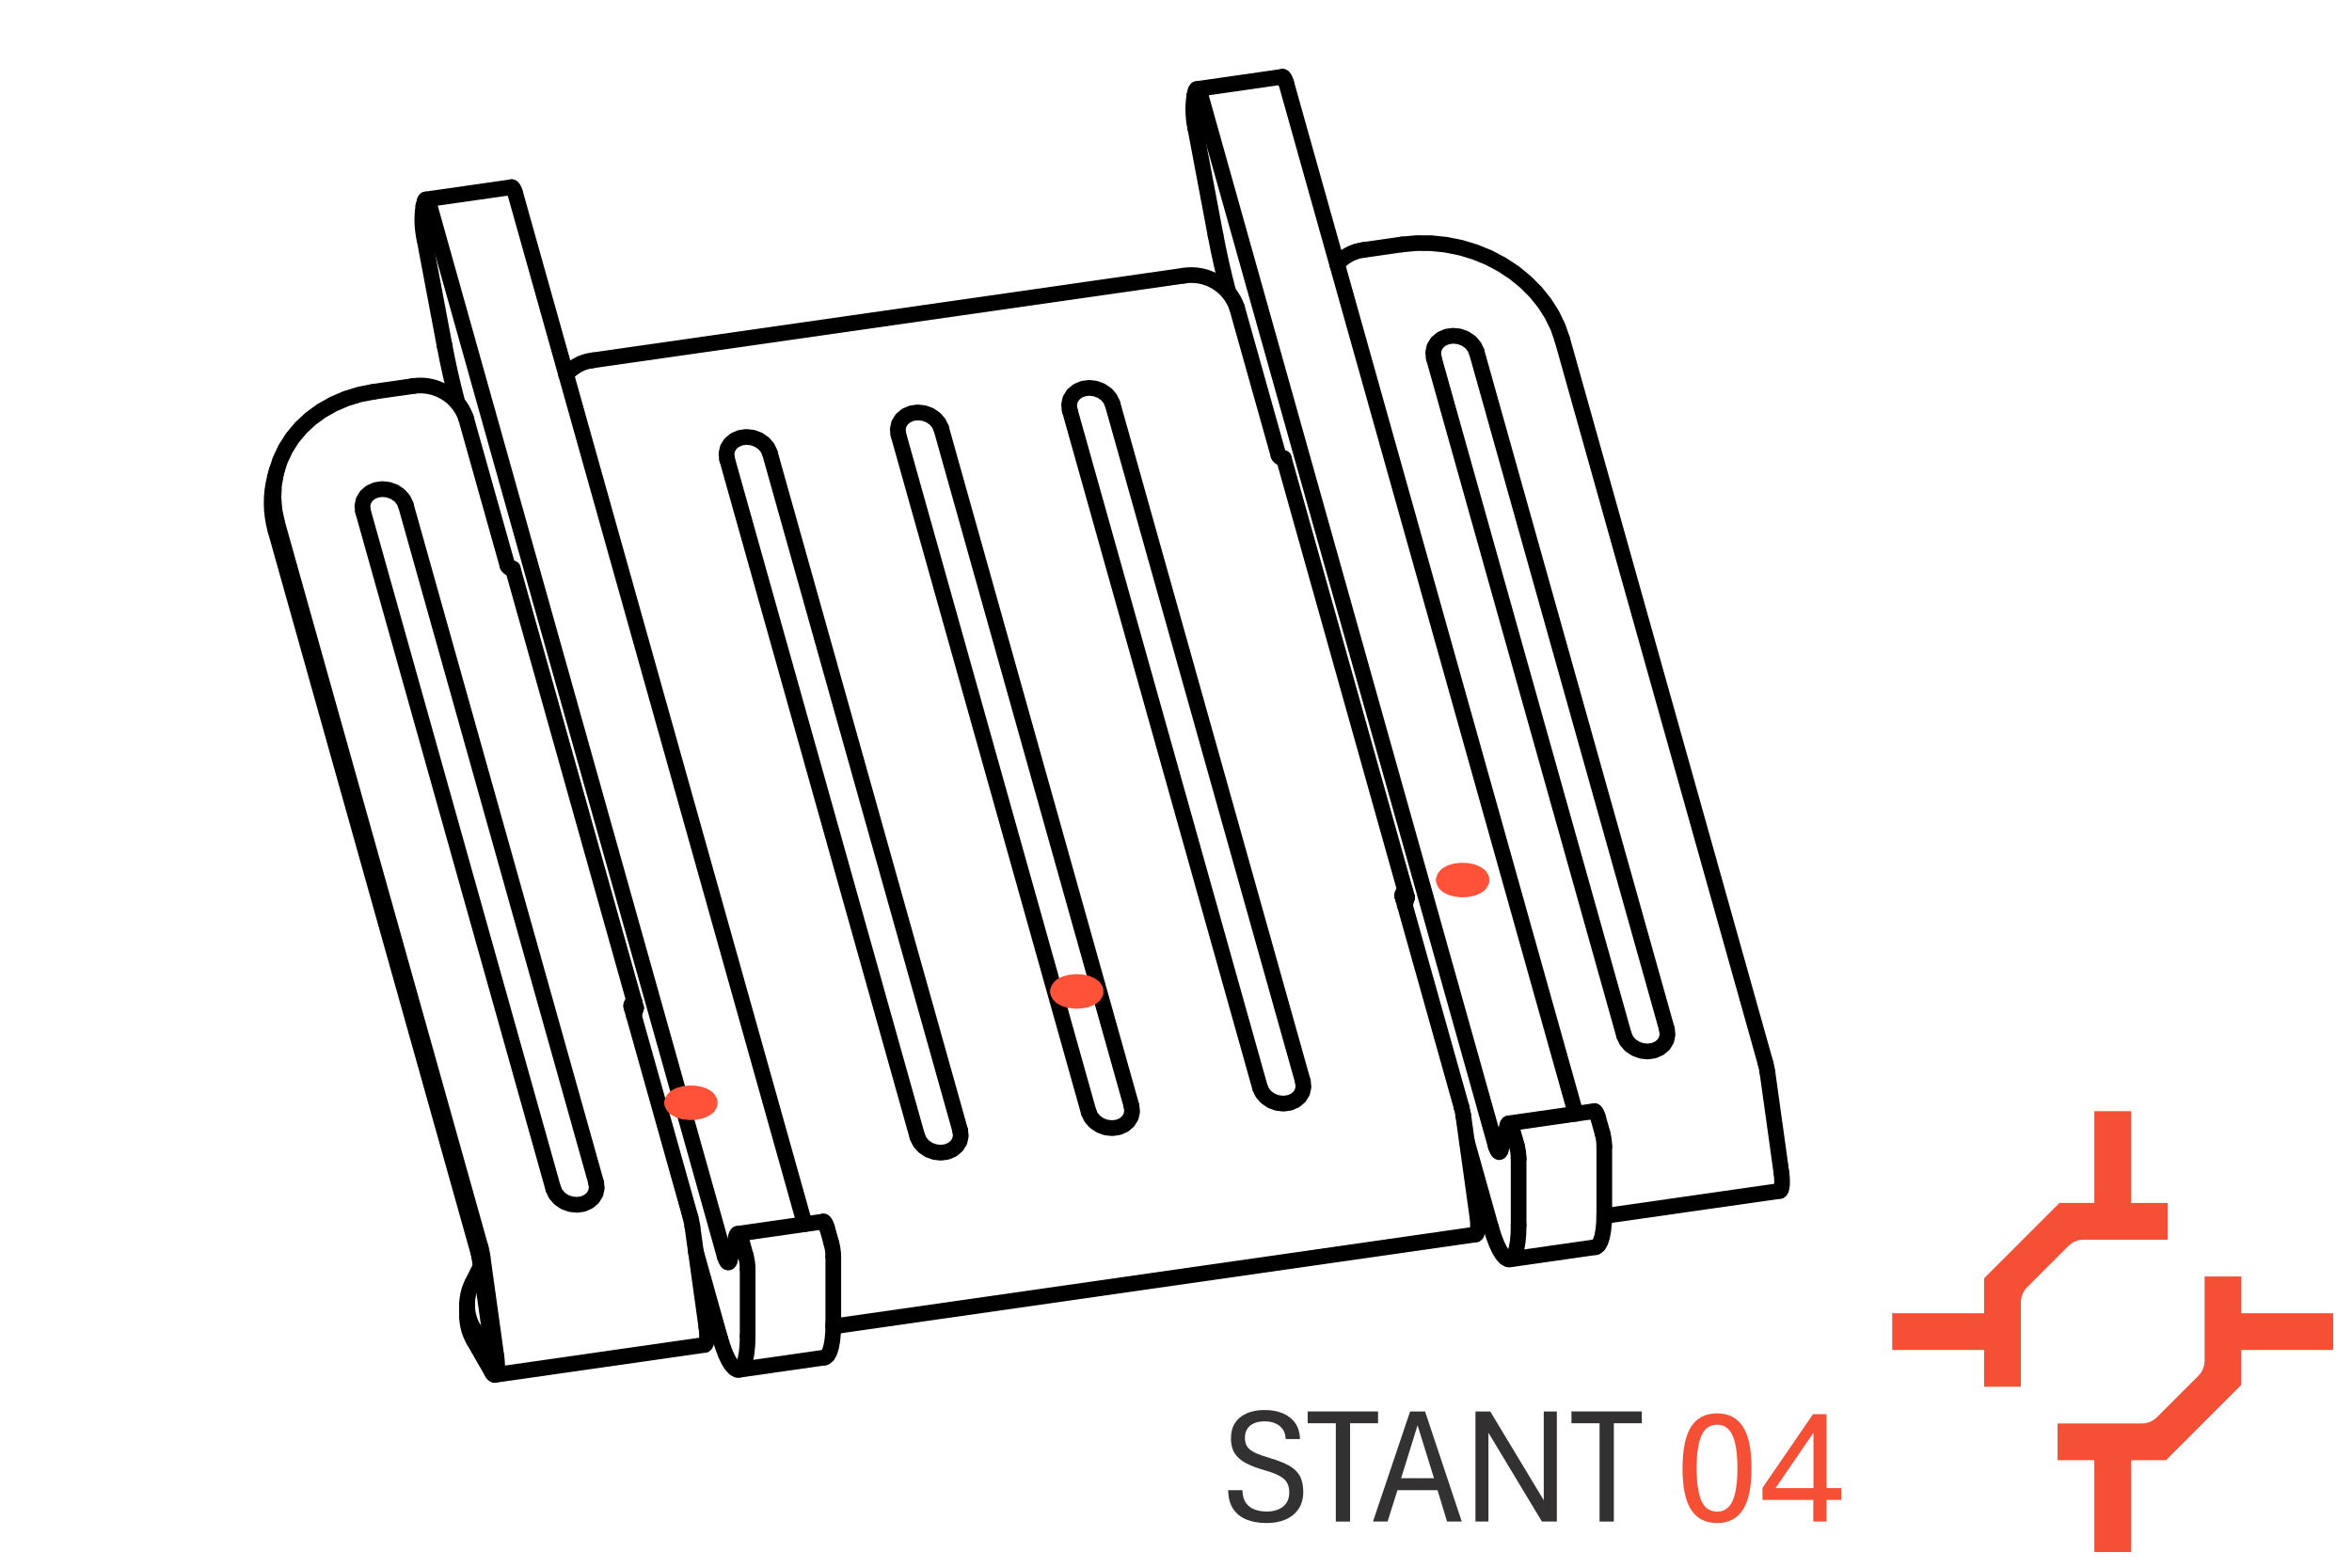
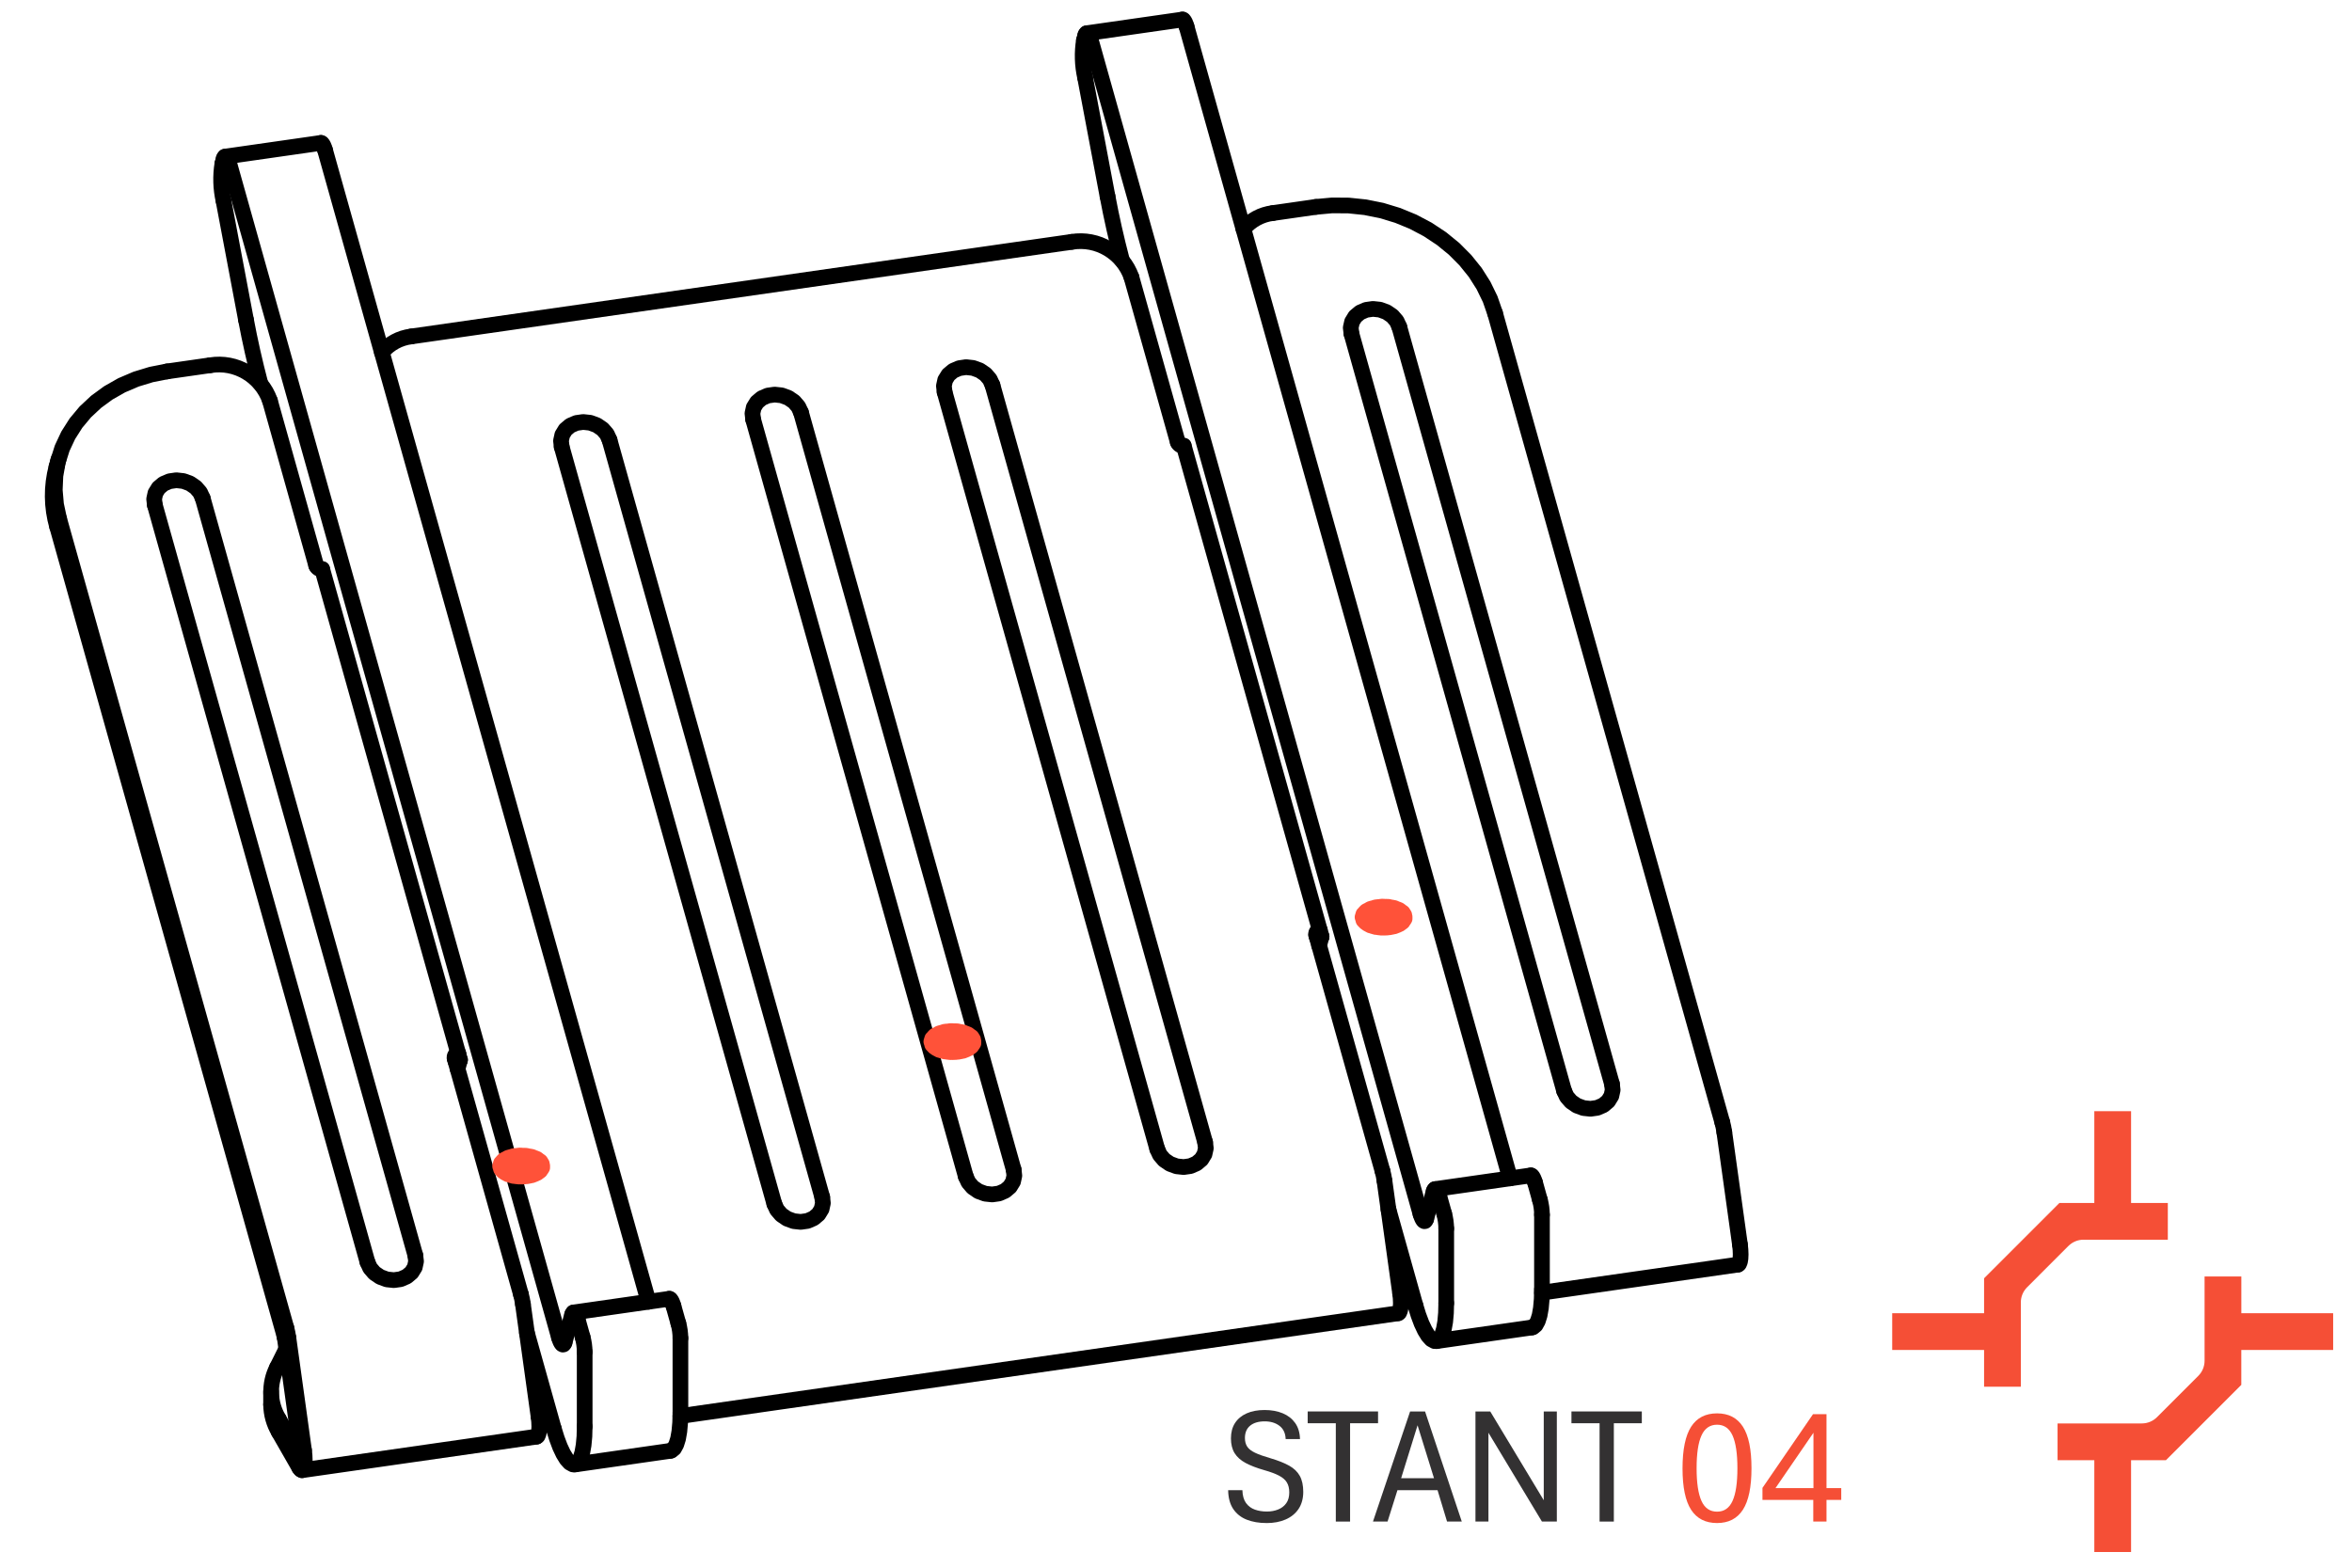
<svg xmlns="http://www.w3.org/2000/svg" id="katman_1" width="750" height="500" version="1.1" viewBox="0 0 750 500">
  <defs>
    <style>
      .st0 {
        fill: #f54f36;
      }

      .st1 {
        stroke: #000;
      }

      .st1, .st2 {
        fill: none;
        stroke-linecap: round;
        stroke-linejoin: round;
        stroke-width: 5px;
      }

      .st3 {
        fill: #333132;
      }

      .st4 {
        fill: #ff5239;
        fill-rule: evenodd;
      }

      .st2 {
        stroke: #ff5239;
        stroke-dasharray: 1.21 .61;
      }
    </style>
  </defs>
  <g>
    <g id="LINE">
-       <line class="st1" x1="508.4" y1="354.38" x2="481.08" y2="358.3" />
+       <line class="st1" x1="488.15" y1="374.88" x2="457.63" y2="379.25" />
    </g>
    <g id="LINE1" data-name="LINE">
-       <line class="st1" x1="481.41" y1="401.69" x2="508.72" y2="397.78" />
+       <line class="st1" x1="457.99" y1="427.75" x2="488.52" y2="423.38" />
    </g>
    <g id="LINE2" data-name="LINE">
-       <line class="st1" x1="408.98" y1="24.48" x2="381.66" y2="28.4" />
+       <line class="st1" x1="377.05" y1="6.23" x2="346.53" y2="10.6" />
    </g>
    <g id="LINE3" data-name="LINE">
-       <line class="st1" x1="262.55" y1="389.6" x2="235.23" y2="393.51" />
+       <line class="st1" x1="213.42" y1="414.23" x2="182.9" y2="418.6" />
    </g>
    <g id="LINE4" data-name="LINE">
-       <line class="st1" x1="235.56" y1="436.9" x2="262.87" y2="432.99" />
+       <line class="st1" x1="183.26" y1="467.1" x2="213.78" y2="462.73" />
    </g>
    <g id="LINE5" data-name="LINE">
-       <line class="st1" x1="163.13" y1="59.7" x2="135.81" y2="63.61" />
+       <line class="st1" x1="102.32" y1="45.58" x2="71.79" y2="49.95" />
    </g>
    <g id="LINE6" data-name="LINE">
-       <line class="st1" x1="157.77" y1="438.52" x2="224.69" y2="428.94" />
+       <line class="st1" x1="96.33" y1="468.91" x2="171.12" y2="458.2" />
    </g>
    <g id="LINE7" data-name="LINE">
-       <line class="st1" x1="265.71" y1="423.06" x2="470.54" y2="393.72" />
+       <line class="st1" x1="216.96" y1="451.63" x2="445.85" y2="418.85" />
    </g>
    <g id="LINE8" data-name="LINE">
-       <line class="st1" x1="148.92" y1="416.1" x2="148.92" y2="419.79" />
+       <line class="st1" x1="86.44" y1="443.85" x2="86.44" y2="447.97" />
    </g>
    <g id="LINE9" data-name="LINE">
-       <line class="st1" x1="511.56" y1="387.85" x2="567.52" y2="379.84" />
+       <line class="st1" x1="491.69" y1="412.28" x2="554.22" y2="403.33" />
    </g>
    <g id="LINE10" data-name="LINE">
-       <line class="st1" x1="88.26" y1="150" x2="87.68" y2="152.17" />
+       <line class="st1" x1="18.66" y1="146.49" x2="18" y2="148.92" />
    </g>
    <g id="LINE11" data-name="LINE">
-       <line class="st1" x1="484.25" y1="369.53" x2="484.25" y2="390.84" />
+       <line class="st1" x1="461.17" y1="391.81" x2="461.17" y2="415.62" />
    </g>
    <g id="LWPOLYLINE">
-       <polyline class="st1" points="484.25 390.84 484.18 393.67 483.95 396.16 483.58 398.24 483.08 399.87 482.45 401 481.72 401.6 480.9 401.66 480.02 401.17 479.09 400.15 478.15 398.62 477.21 396.63 476.3 394.22 475.45 391.46" />
+       <polyline class="st1" points="461.17 415.62 461.09 418.78 460.84 421.56 460.42 423.89 459.86 425.71 459.16 426.98 458.34 427.65 457.43 427.71 456.44 427.17 455.4 426.03 454.35 424.32 453.3 422.09 452.29 419.4 451.34 416.31" />
    </g>
    <g id="LINE12" data-name="LINE">
-       <line class="st1" x1="475.45" y1="391.46" x2="467.77" y2="364.09" />
+       <line class="st1" x1="451.34" y1="416.31" x2="442.75" y2="385.73" />
    </g>
    <g id="LINE13" data-name="LINE">
-       <line class="st1" x1="447.98" y1="288.76" x2="448.68" y2="286.18" />
+       <line class="st1" x1="420.64" y1="301.55" x2="421.42" y2="298.67" />
    </g>
    <g id="LINE14" data-name="LINE">
-       <line class="st1" x1="448.68" y1="286.18" x2="409.35" y2="146.12" />
+       <line class="st1" x1="421.42" y1="298.67" x2="377.47" y2="142.16" />
    </g>
    <g id="ARC">
-       <path class="st1" d="M387.6,74.97c1.14,6.09,2.51,12.14,4.09,18.14" />
+       <path class="st1" d="M353.17,62.64c1.28,6.81,2.8,13.57,4.57,20.27" />
    </g>
    <g id="LINE15" data-name="LINE">
-       <line class="st1" x1="387.6" y1="74.97" x2="381.19" y2="40.99" />
+       <line class="st1" x1="353.17" y1="62.64" x2="346" y2="24.67" />
    </g>
    <g id="ARC1" data-name="ARC">
-       <path class="st1" d="M380.87,30.41c-.57,3.51-.46,7.11.32,10.58" />
+       <path class="st1" d="M345.64,12.85c-.64,3.93-.52,7.94.36,11.82" />
    </g>
    <g id="LINE16" data-name="LINE">
-       <line class="st1" x1="381.25" y1="29" x2="380.87" y2="30.41" />
+       <line class="st1" x1="346.07" y1="11.27" x2="345.64" y2="12.85" />
    </g>
    <g id="LWPOLYLINE1" data-name="LWPOLYLINE">
-       <polyline class="st1" points="381.25 29 381.38 28.64 381.55 28.44 381.75 28.4 381.96 28.52 382.19 28.8 382.42 29.22 382.64 29.78 382.85 30.44" />
+       <polyline class="st1" points="346.07 11.27 346.22 10.87 346.4 10.65 346.62 10.6 346.86 10.74 347.12 11.05 347.37 11.52 347.62 12.14 347.86 12.89" />
    </g>
    <g id="LINE17" data-name="LINE">
-       <line class="st1" x1="382.85" y1="30.44" x2="476.92" y2="365.41" />
+       <line class="st1" x1="347.86" y1="12.89" x2="452.97" y2="387.21" />
    </g>
    <g id="LWPOLYLINE2" data-name="LWPOLYLINE">
-       <polyline class="st1" points="476.92 365.41 477.12 366.08 477.35 366.63 477.58 367.06 477.81 367.34 478.02 367.46 478.22 367.42 478.38 367.21 478.52 366.86" />
+       <polyline class="st1" points="452.97 387.21 453.21 387.95 453.46 388.57 453.71 389.05 453.97 389.36 454.21 389.49 454.43 389.45 454.61 389.22 454.76 388.83" />
    </g>
    <g id="LINE18" data-name="LINE">
-       <line class="st1" x1="478.52" y1="366.86" x2="480.67" y2="358.89" />
+       <line class="st1" x1="454.76" y1="388.83" x2="457.17" y2="379.92" />
    </g>
    <g id="LWPOLYLINE3" data-name="LWPOLYLINE">
-       <polyline class="st1" points="480.67 358.89 480.8 358.54 480.97 358.34 481.17 358.3 481.38 358.42 481.61 358.7 481.84 359.12 482.06 359.68 482.27 360.34" />
+       <polyline class="st1" points="457.17 379.92 457.32 379.53 457.51 379.3 457.72 379.26 457.96 379.39 458.22 379.7 458.47 380.18 458.73 380.8 458.96 381.54" />
    </g>
    <g id="LINE19" data-name="LINE">
-       <line class="st1" x1="482.27" y1="360.34" x2="483.67" y2="365.31" />
+       <line class="st1" x1="458.96" y1="381.54" x2="460.52" y2="387.09" />
    </g>
    <g id="ARC2" data-name="ARC">
-       <path class="st1" d="M484.25,369.53c-.01-1.43-.21-2.85-.59-4.22" />
+       <path class="st1" d="M461.17,391.81c-.01-1.59-.23-3.18-.66-4.72" />
    </g>
    <g id="LINE20" data-name="LINE">
-       <line class="st1" x1="511.57" y1="386.93" x2="511.57" y2="365.61" />
+       <line class="st1" x1="491.7" y1="411.25" x2="491.7" y2="387.43" />
    </g>
    <g id="ARC3" data-name="ARC">
-       <path class="st1" d="M511.57,365.61c-.01-1.43-.21-2.85-.59-4.22" />
+       <path class="st1" d="M491.7,387.43c-.01-1.59-.23-3.18-.66-4.72" />
    </g>
    <g id="LINE21" data-name="LINE">
-       <line class="st1" x1="510.98" y1="361.39" x2="509.59" y2="356.43" />
+       <line class="st1" x1="491.04" y1="382.72" x2="489.49" y2="377.17" />
    </g>
    <g id="LWPOLYLINE4" data-name="LWPOLYLINE">
-       <polyline class="st1" points="509.59 356.43 509.38 355.77 509.16 355.21 508.93 354.78 508.7 354.51 508.48 354.39 508.4 354.38" />
+       <polyline class="st1" points="489.49 377.17 489.25 376.43 489 375.81 488.74 375.33 488.49 375.02 488.25 374.89 488.15 374.88" />
    </g>
    <g id="LWPOLYLINE5" data-name="LWPOLYLINE">
-       <polyline class="st1" points="508.72 397.78 509.04 397.69 509.77 397.09 510.39 395.96 510.9 394.33 511.27 392.24 511.5 389.75 511.57 386.93" />
+       <polyline class="st1" points="488.52 423.38 488.87 423.28 489.68 422.61 490.38 421.34 490.95 419.52 491.36 417.19 491.61 414.41 491.7 411.25" />
    </g>
    <g id="LINE22" data-name="LINE">
-       <line class="st1" x1="502.47" y1="355.23" x2="410.17" y2="26.53" />
+       <line class="st1" x1="481.53" y1="375.83" x2="378.38" y2="8.51" />
    </g>
    <g id="LWPOLYLINE6" data-name="LWPOLYLINE">
-       <polyline class="st1" points="410.17 26.53 409.96 25.87 409.73 25.31 409.5 24.89 409.28 24.61 409.06 24.49 408.98 24.48" />
+       <polyline class="st1" points="378.38 8.51 378.15 7.77 377.9 7.15 377.64 6.68 377.39 6.36 377.15 6.23 377.05 6.23" />
    </g>
    <g id="LINE23" data-name="LINE">
-       <line class="st1" x1="238.41" y1="404.74" x2="238.41" y2="426.05" />
+       <line class="st1" x1="186.44" y1="431.16" x2="186.44" y2="454.97" />
    </g>
    <g id="LWPOLYLINE7" data-name="LWPOLYLINE">
-       <polyline class="st1" points="238.41 426.05 238.33 428.88 238.1 431.37 237.73 433.45 237.23 435.08 236.6 436.21 235.87 436.82 235.05 436.87 234.17 436.38 233.24 435.36 232.3 433.84 231.36 431.84 230.46 429.43 229.6 426.67" />
+       <polyline class="st1" points="186.44 454.97 186.36 458.13 186.1 460.91 185.69 463.24 185.13 465.06 184.43 466.33 183.61 467 182.69 467.06 181.71 466.52 180.67 465.38 179.62 463.67 178.57 461.44 177.56 458.75 176.6 455.66" />
    </g>
    <g id="LINE24" data-name="LINE">
-       <line class="st1" x1="229.6" y1="426.67" x2="221.92" y2="399.3" />
+       <line class="st1" x1="176.6" y1="455.66" x2="168.02" y2="425.08" />
    </g>
    <g id="LINE25" data-name="LINE">
-       <line class="st1" x1="202.14" y1="323.97" x2="202.83" y2="321.39" />
+       <line class="st1" x1="145.91" y1="340.9" x2="146.69" y2="338.02" />
    </g>
    <g id="LINE26" data-name="LINE">
-       <line class="st1" x1="202.83" y1="321.39" x2="163.5" y2="181.34" />
+       <line class="st1" x1="146.69" y1="338.02" x2="102.74" y2="181.51" />
    </g>
    <g id="ARC4" data-name="ARC">
-       <path class="st1" d="M141.75,110.18c1.14,6.09,2.51,12.14,4.09,18.14" />
+       <path class="st1" d="M78.44,101.99c1.28,6.81,2.8,13.57,4.57,20.27" />
    </g>
    <g id="LINE27" data-name="LINE">
-       <line class="st1" x1="141.75" y1="110.18" x2="135.34" y2="76.21" />
+       <line class="st1" x1="78.44" y1="101.99" x2="71.27" y2="64.02" />
    </g>
    <g id="ARC5" data-name="ARC">
-       <path class="st1" d="M135.02,65.63c-.57,3.51-.46,7.11.32,10.58" />
+       <path class="st1" d="M70.91,52.2c-.64,3.93-.52,7.94.36,11.82" />
    </g>
    <g id="LINE28" data-name="LINE">
-       <line class="st1" x1="135.4" y1="64.21" x2="135.02" y2="65.63" />
+       <line class="st1" x1="71.33" y1="50.62" x2="70.91" y2="52.2" />
    </g>
    <g id="LWPOLYLINE8" data-name="LWPOLYLINE">
-       <polyline class="st1" points="135.4 64.21 135.53 63.85 135.7 63.65 135.9 63.61 136.11 63.73 136.34 64.01 136.57 64.44 136.79 64.99 137 65.66" />
+       <polyline class="st1" points="71.33 50.62 71.48 50.22 71.67 50 71.89 49.95 72.13 50.09 72.38 50.4 72.64 50.87 72.89 51.49 73.13 52.24" />
    </g>
    <g id="LINE29" data-name="LINE">
-       <line class="st1" x1="137" y1="65.66" x2="231.07" y2="400.63" />
+       <line class="st1" x1="73.13" y1="52.24" x2="178.24" y2="426.56" />
    </g>
    <g id="LWPOLYLINE9" data-name="LWPOLYLINE">
-       <polyline class="st1" points="231.07 400.63 231.28 401.29 231.5 401.84 231.73 402.27 231.96 402.55 232.17 402.67 232.37 402.63 232.54 402.43 232.67 402.07" />
+       <polyline class="st1" points="178.24 426.56 178.47 427.3 178.72 427.92 178.98 428.4 179.23 428.71 179.48 428.84 179.69 428.8 179.88 428.57 180.03 428.18" />
    </g>
    <g id="LINE30" data-name="LINE">
-       <line class="st1" x1="232.67" y1="402.07" x2="234.82" y2="394.11" />
+       <line class="st1" x1="180.03" y1="428.18" x2="182.44" y2="419.27" />
    </g>
    <g id="LWPOLYLINE10" data-name="LWPOLYLINE">
-       <polyline class="st1" points="234.82 394.11 234.96 393.75 235.12 393.55 235.32 393.51 235.53 393.63 235.76 393.91 235.99 394.33 236.22 394.89 236.43 395.55" />
+       <polyline class="st1" points="182.44 419.27 182.59 418.88 182.77 418.65 182.99 418.61 183.23 418.74 183.49 419.05 183.74 419.53 183.99 420.15 184.23 420.89" />
    </g>
    <g id="LINE31" data-name="LINE">
-       <line class="st1" x1="236.43" y1="395.55" x2="237.82" y2="400.52" />
+       <line class="st1" x1="184.23" y1="420.89" x2="185.78" y2="426.44" />
    </g>
    <g id="ARC6" data-name="ARC">
-       <path class="st1" d="M238.41,404.74c-.01-1.43-.21-2.85-.59-4.22" />
+       <path class="st1" d="M186.44,431.16c-.01-1.59-.23-3.18-.66-4.72" />
    </g>
    <g id="LINE32" data-name="LINE">
-       <line class="st1" x1="265.72" y1="422.14" x2="265.72" y2="400.83" />
+       <line class="st1" x1="216.97" y1="450.6" x2="216.97" y2="426.78" />
    </g>
    <g id="ARC7" data-name="ARC">
-       <path class="st1" d="M265.72,400.83c-.01-1.43-.21-2.85-.59-4.22" />
+       <path class="st1" d="M216.97,426.78c-.01-1.59-.23-3.18-.66-4.72" />
    </g>
    <g id="LINE33" data-name="LINE">
-       <line class="st1" x1="265.14" y1="396.61" x2="263.74" y2="391.64" />
+       <line class="st1" x1="216.31" y1="422.07" x2="214.75" y2="416.52" />
    </g>
    <g id="LWPOLYLINE11" data-name="LWPOLYLINE">
-       <polyline class="st1" points="263.74 391.64 263.53 390.98 263.31 390.42 263.08 390 262.85 389.72 262.64 389.6 262.55 389.6" />
+       <polyline class="st1" points="214.75 416.52 214.52 415.78 214.27 415.16 214.01 414.68 213.76 414.37 213.52 414.24 213.42 414.23" />
    </g>
    <g id="LWPOLYLINE12" data-name="LWPOLYLINE">
-       <polyline class="st1" points="262.87 432.99 263.19 432.9 263.92 432.3 264.55 431.17 265.05 429.54 265.42 427.46 265.65 424.97 265.72 422.14" />
+       <polyline class="st1" points="213.78 462.73 214.13 462.63 214.95 461.96 215.65 460.69 216.22 458.87 216.63 456.54 216.88 453.76 216.97 450.6" />
    </g>
    <g id="LINE34" data-name="LINE">
-       <line class="st1" x1="256.62" y1="390.44" x2="164.32" y2="61.74" />
+       <line class="st1" x1="206.8" y1="415.18" x2="103.65" y2="47.86" />
    </g>
    <g id="LWPOLYLINE13" data-name="LWPOLYLINE">
-       <polyline class="st1" points="164.32 61.74 164.11 61.08 163.89 60.52 163.66 60.1 163.43 59.82 163.21 59.7 163.13 59.7" />
+       <polyline class="st1" points="103.65 47.86 103.42 47.12 103.17 46.5 102.91 46.02 102.66 45.71 102.41 45.58 102.32 45.58" />
    </g>
    <g id="LINE35" data-name="LINE">
-       <line class="st1" x1="176.43" y1="379.15" x2="115.75" y2="163.07" />
+       <line class="st1" x1="117.18" y1="402.55" x2="49.38" y2="161.1" />
    </g>
    <g id="LWPOLYLINE14" data-name="LWPOLYLINE">
-       <polyline class="st1" points="190.09 377.19 190.29 378.93 189.92 380.61 189.01 382.09 187.63 383.25 185.91 384 183.96 384.28 181.96 384.06 180.06 383.37 178.43 382.25 177.18 380.81 176.43 379.15" />
+       <polyline class="st1" points="132.44 400.37 132.67 402.31 132.26 404.19 131.24 405.84 129.7 407.14 127.77 407.98 125.6 408.29 123.36 408.05 121.25 407.27 119.42 406.03 118.02 404.41 117.18 402.55" />
    </g>
    <g id="LINE36" data-name="LINE">
-       <line class="st1" x1="129.41" y1="161.12" x2="190.09" y2="377.19" />
+       <line class="st1" x1="64.64" y1="158.91" x2="132.44" y2="400.37" />
    </g>
    <g id="LWPOLYLINE15" data-name="LWPOLYLINE">
-       <polyline class="st1" points="115.75 163.07 115.55 161.33 115.92 159.66 116.83 158.17 118.2 157.01 119.93 156.26 121.88 155.98 123.88 156.2 125.77 156.89 127.41 158.01 128.66 159.46 129.41 161.12" />
+       <polyline class="st1" points="49.38 161.1 49.15 159.15 49.56 157.28 50.58 155.62 52.12 154.32 54.05 153.49 56.22 153.17 58.46 153.42 60.58 154.19 62.4 155.44 63.8 157.06 64.64 158.91" />
    </g>
    <g id="LINE37" data-name="LINE">
-       <line class="st1" x1="292.52" y1="362.52" x2="231.85" y2="146.44" />
+       <line class="st1" x1="246.92" y1="383.97" x2="179.11" y2="142.51" />
    </g>
    <g id="LWPOLYLINE16" data-name="LWPOLYLINE">
-       <polyline class="st1" points="306.18 360.56 306.38 362.3 306.01 363.98 305.1 365.46 303.73 366.62 302 367.37 300.06 367.65 298.06 367.43 296.16 366.74 294.52 365.62 293.28 364.18 292.52 362.52" />
+       <polyline class="st1" points="262.18 381.79 262.4 383.73 261.99 385.61 260.98 387.26 259.44 388.56 257.51 389.4 255.33 389.71 253.1 389.47 250.98 388.69 249.15 387.44 247.76 385.83 246.92 383.97" />
    </g>
    <g id="LINE38" data-name="LINE">
-       <line class="st1" x1="245.5" y1="144.49" x2="306.18" y2="360.56" />
+       <line class="st1" x1="194.37" y1="140.33" x2="262.18" y2="381.79" />
    </g>
    <g id="LWPOLYLINE17" data-name="LWPOLYLINE">
-       <polyline class="st1" points="231.85 146.44 231.65 144.7 232.01 143.03 232.92 141.55 234.3 140.38 236.03 139.63 237.97 139.35 239.97 139.57 241.87 140.27 243.5 141.38 244.75 142.83 245.5 144.49" />
+       <polyline class="st1" points="179.11 142.51 178.89 140.57 179.3 138.7 180.31 137.04 181.85 135.74 183.78 134.9 185.95 134.59 188.19 134.83 190.31 135.61 192.14 136.86 193.53 138.47 194.37 140.33" />
    </g>
    <g id="LINE39" data-name="LINE">
-       <line class="st1" x1="347.16" y1="354.69" x2="286.48" y2="138.62" />
+       <line class="st1" x1="307.97" y1="375.23" x2="240.16" y2="133.77" />
    </g>
    <g id="LWPOLYLINE18" data-name="LWPOLYLINE">
-       <polyline class="st1" points="360.81 352.74 361.01 354.48 360.65 356.15 359.74 357.63 358.36 358.8 356.63 359.55 354.69 359.82 352.69 359.61 350.79 358.91 349.16 357.8 347.91 356.35 347.16 354.69" />
+       <polyline class="st1" points="323.23 373.04 323.45 374.99 323.04 376.86 322.03 378.51 320.49 379.81 318.56 380.65 316.39 380.96 314.15 380.72 312.03 379.95 310.2 378.7 308.81 377.08 307.97 375.23" />
    </g>
    <g id="LINE40" data-name="LINE">
-       <line class="st1" x1="300.14" y1="136.66" x2="360.81" y2="352.74" />
+       <line class="st1" x1="255.43" y1="131.58" x2="323.23" y2="373.04" />
    </g>
    <g id="LWPOLYLINE19" data-name="LWPOLYLINE">
-       <polyline class="st1" points="286.48 138.62 286.28 136.88 286.65 135.2 287.56 133.72 288.93 132.56 290.66 131.81 292.6 131.53 294.6 131.75 296.5 132.44 298.14 133.56 299.38 135 300.14 136.66" />
+       <polyline class="st1" points="240.16 133.77 239.94 131.83 240.35 129.95 241.37 128.3 242.9 127 244.83 126.16 247.01 125.85 249.24 126.09 251.36 126.87 253.19 128.11 254.58 129.73 255.43 131.58" />
    </g>
    <g id="LINE41" data-name="LINE">
-       <line class="st1" x1="401.79" y1="346.87" x2="341.11" y2="130.79" />
+       <line class="st1" x1="369.02" y1="366.48" x2="301.21" y2="125.03" />
    </g>
    <g id="LWPOLYLINE20" data-name="LWPOLYLINE">
-       <polyline class="st1" points="415.45 344.91 415.65 346.65 415.28 348.33 414.37 349.81 413 350.97 411.27 351.72 409.32 352 407.32 351.78 405.43 351.09 403.79 349.97 402.54 348.53 401.79 346.87" />
+       <polyline class="st1" points="384.28 364.3 384.51 366.24 384.09 368.12 383.08 369.77 381.54 371.07 379.61 371.91 377.44 372.22 375.2 371.98 373.08 371.2 371.25 369.96 369.86 368.34 369.02 366.48" />
    </g>
    <g id="LINE42" data-name="LINE">
-       <line class="st1" x1="354.77" y1="128.84" x2="415.45" y2="344.91" />
+       <line class="st1" x1="316.48" y1="122.84" x2="384.28" y2="364.3" />
    </g>
    <g id="LWPOLYLINE21" data-name="LWPOLYLINE">
-       <polyline class="st1" points="341.11 130.79 340.91 129.05 341.28 127.38 342.19 125.9 343.56 124.73 345.29 123.98 347.24 123.7 349.24 123.92 351.13 124.62 352.77 125.73 354.02 127.18 354.77 128.84" />
+       <polyline class="st1" points="301.21 125.03 300.99 123.08 301.4 121.21 302.42 119.55 303.95 118.25 305.89 117.42 308.06 117.1 310.29 117.35 312.41 118.12 314.24 119.37 315.63 120.98 316.48 122.84" />
    </g>
    <g id="LINE43" data-name="LINE">
-       <line class="st1" x1="517.88" y1="330.24" x2="457.21" y2="114.17" />
+       <line class="st1" x1="498.75" y1="347.9" x2="430.95" y2="106.44" />
    </g>
    <g id="LWPOLYLINE22" data-name="LWPOLYLINE">
-       <polyline class="st1" points="531.54 328.28 531.74 330.02 531.37 331.7 530.47 333.18 529.09 334.34 527.36 335.09 525.42 335.37 523.42 335.15 521.52 334.46 519.88 333.35 518.64 331.9 517.88 330.24" />
+       <polyline class="st1" points="514.02 345.72 514.24 347.66 513.83 349.53 512.81 351.19 511.28 352.49 509.34 353.33 507.17 353.64 504.94 353.4 502.82 352.62 500.99 351.37 499.6 349.76 498.75 347.9" />
    </g>
    <g id="LINE44" data-name="LINE">
-       <line class="st1" x1="470.87" y1="112.21" x2="531.54" y2="328.28" />
+       <line class="st1" x1="446.21" y1="104.26" x2="514.02" y2="345.72" />
    </g>
    <g id="LWPOLYLINE23" data-name="LWPOLYLINE">
-       <polyline class="st1" points="457.21 114.17 457.01 112.43 457.38 110.75 458.28 109.27 459.66 108.11 461.39 107.35 463.33 107.08 465.33 107.29 467.23 107.99 468.87 109.1 470.11 110.55 470.87 112.21" />
+       <polyline class="st1" points="430.95 106.44 430.72 104.5 431.14 102.63 432.15 100.97 433.69 99.67 435.62 98.83 437.79 98.52 440.03 98.76 442.15 99.54 443.98 100.79 445.37 102.4 446.21 104.26" />
    </g>
    <g id="ARC8" data-name="ARC">
-       <path class="st1" d="M148.58,133.27c-2.47-7.06-9.66-11.33-17.05-10.11" />
+       <path class="st1" d="M86.07,127.79c-2.76-7.89-10.8-12.66-19.05-11.3" />
    </g>
    <g id="LINE45" data-name="LINE">
-       <line class="st1" x1="161.8" y1="180.32" x2="148.58" y2="133.27" />
+       <line class="st1" x1="100.83" y1="180.38" x2="86.07" y2="127.79" />
    </g>
    <g id="ARC9" data-name="ARC">
-       <path class="st1" d="M161.8,180.32c.25.71.97,1.13,1.7,1.01" />
+       <path class="st1" d="M100.83,180.38c.28.79,1.08,1.27,1.9,1.13" />
    </g>
    <g id="ARC10" data-name="ARC">
-       <path class="st1" d="M188.9,114.94c-3.26.39-6.26,2.01-8.37,4.53" />
+       <path class="st1" d="M131.12,107.31c-3.65.44-6.99,2.25-9.35,5.07" />
    </g>
    <g id="LINE46" data-name="LINE">
-       <line class="st1" x1="188.9" y1="114.94" x2="377.39" y2="87.94" />
+       <line class="st1" x1="131.12" y1="107.31" x2="341.75" y2="77.14" />
    </g>
    <g id="ARC11" data-name="ARC">
-       <path class="st1" d="M394.43,98.05c-2.47-7.06-9.66-11.33-17.05-10.11" />
+       <path class="st1" d="M360.8,88.44c-2.76-7.89-10.8-12.66-19.05-11.3" />
    </g>
    <g id="LINE47" data-name="LINE">
-       <line class="st1" x1="407.65" y1="145.11" x2="394.43" y2="98.05" />
+       <line class="st1" x1="375.57" y1="141.03" x2="360.8" y2="88.44" />
    </g>
    <g id="ARC12" data-name="ARC">
-       <path class="st1" d="M407.65,145.11c.25.71.97,1.13,1.7,1.01" />
+       <path class="st1" d="M375.57,141.03c.28.79,1.08,1.27,1.9,1.13" />
    </g>
    <g id="ARC13" data-name="ARC">
-       <path class="st1" d="M434.75,79.73c-3.26.39-6.26,2.01-8.37,4.53" />
+       <path class="st1" d="M405.85,67.96c-3.65.44-6.99,2.25-9.35,5.07" />
    </g>
    <g id="LINE48" data-name="LINE">
-       <line class="st1" x1="434.75" y1="79.73" x2="447.04" y2="77.97" />
+       <line class="st1" x1="405.85" y1="67.96" x2="419.59" y2="65.99" />
    </g>
    <g id="LWPOLYLINE24" data-name="LWPOLYLINE">
-       <polyline class="st1" points="447.04 77.97 451.69 77.54 456.42 77.57 461.15 78.06 465.83 79 470.4 80.39 474.81 82.2 478.99 84.42 482.91 87.01 486.49 89.94 489.71 93.17 492.53 96.67 494.89 100.39 496.79 104.28 498.18 108.3" />
+       <polyline class="st1" points="419.59 65.99 424.79 65.51 430.06 65.55 435.35 66.1 440.58 67.15 445.69 68.7 450.62 70.73 455.29 73.2 459.67 76.1 463.68 79.37 467.27 82.98 470.42 86.89 473.06 91.05 475.18 95.4 476.74 99.89" />
    </g>
    <g id="LINE49" data-name="LINE">
-       <line class="st1" x1="498.18" y1="108.3" x2="563.03" y2="339.23" />
+       <line class="st1" x1="476.74" y1="99.89" x2="549.2" y2="357.95" />
    </g>
    <g id="ARC14" data-name="ARC">
-       <path class="st1" d="M448.17,284.37c-.62.04-1.1.58-1.06,1.2,0,.07.01.13.03.2" />
+       <path class="st1" d="M420.85,296.64c-.7.04-1.23.65-1.18,1.34,0,.08.02.15.03.22" />
    </g>
    <g id="LINE50" data-name="LINE">
-       <line class="st1" x1="466.06" y1="353.12" x2="447.15" y2="285.77" />
+       <line class="st1" x1="440.84" y1="373.47" x2="419.7" y2="298.21" />
    </g>
    <g id="ARC15" data-name="ARC">
-       <path class="st1" d="M202.32,319.58c-.62.04-1.1.58-1.06,1.2,0,.07.01.13.03.2" />
+       <path class="st1" d="M146.12,335.99c-.7.04-1.23.65-1.18,1.34,0,.08.02.15.03.22" />
    </g>
    <g id="LINE51" data-name="LINE">
-       <line class="st1" x1="220.21" y1="388.33" x2="201.3" y2="320.98" />
+       <line class="st1" x1="166.11" y1="412.82" x2="144.97" y2="337.56" />
    </g>
    <g id="LINE52" data-name="LINE">
-       <line class="st1" x1="153.28" y1="397.92" x2="88.43" y2="166.98" />
+       <line class="st1" x1="91.32" y1="423.53" x2="18.85" y2="165.47" />
    </g>
    <g id="LWPOLYLINE25" data-name="LWPOLYLINE">
-       <polyline class="st1" points="88.43 166.98 87.55 162.89 87.2 158.78 87.38 154.7 88.08 150.7 89.31 146.83 91.04 143.13 93.25 139.67 95.91 136.47 99 133.59 102.47 131.05 106.28 128.89 110.38 127.13 114.72 125.8 119.24 124.92" />
+       <polyline class="st1" points="18.85 165.47 17.87 160.9 17.47 156.3 17.67 151.74 18.46 147.27 19.83 142.94 21.76 138.82 24.23 134.94 27.21 131.37 30.66 128.15 34.54 125.31 38.79 122.89 43.38 120.93 48.23 119.45 53.28 118.46" />
    </g>
    <g id="LINE53" data-name="LINE">
-       <line class="st1" x1="119.24" y1="124.92" x2="131.54" y2="123.16" />
+       <line class="st1" x1="53.28" y1="118.46" x2="67.02" y2="116.49" />
    </g>
    <g id="LINE54" data-name="LINE">
-       <line class="st1" x1="152.7" y1="400.09" x2="87.85" y2="169.16" />
+       <line class="st1" x1="90.66" y1="425.96" x2="18.2" y2="167.9" />
    </g>
    <g id="LINE55" data-name="LINE">
-       <line class="st1" x1="153.86" y1="400.72" x2="158.32" y2="432.8" />
+       <line class="st1" x1="91.96" y1="426.66" x2="96.94" y2="462.52" />
    </g>
    <g id="LINE56" data-name="LINE">
-       <line class="st1" x1="152.84" y1="400.79" x2="157.3" y2="432.87" />
+       <line class="st1" x1="90.82" y1="426.74" x2="95.81" y2="462.6" />
    </g>
    <g id="LINE57" data-name="LINE">
-       <line class="st1" x1="220.78" y1="391.13" x2="225.24" y2="423.22" />
+       <line class="st1" x1="166.75" y1="415.95" x2="171.73" y2="451.8" />
    </g>
    <g id="ARC16" data-name="ARC">
-       <path class="st1" d="M153.86,400.72c-.13-.95-.32-1.88-.57-2.8" />
+       <path class="st1" d="M91.96,426.66c-.14-1.06-.36-2.1-.64-3.13" />
    </g>
    <g id="ARC17" data-name="ARC">
-       <path class="st1" d="M152.84,400.79c-.03-.24-.08-.47-.14-.7" />
+       <path class="st1" d="M90.82,426.74c-.04-.26-.09-.53-.16-.78" />
    </g>
    <g id="ARC18" data-name="ARC">
-       <path class="st1" d="M220.78,391.13c-.13-.95-.32-1.88-.57-2.8" />
+       <path class="st1" d="M166.75,415.95c-.14-1.06-.36-2.1-.64-3.13" />
    </g>
    <g id="LWPOLYLINE26" data-name="LWPOLYLINE">
-       <polyline class="st1" points="158.32 432.8 158.47 434.26 158.53 435.63 158.47 436.81 158.32 437.72 158.07 438.31 157.74 438.53 157.37 438.36 156.96 437.82" />
+       <polyline class="st1" points="96.94 462.52 97.12 464.15 97.18 465.67 97.12 466.99 96.94 468.02 96.67 468.67 96.3 468.91 95.88 468.72 95.43 468.12" />
    </g>
    <g id="LWPOLYLINE27" data-name="LWPOLYLINE">
-       <polyline class="st1" points="224.69 428.94 224.99 428.72 225.24 428.14 225.4 427.22 225.45 426.04 225.4 424.68 225.24 423.22" />
+       <polyline class="st1" points="171.12 458.2 171.45 457.96 171.73 457.3 171.91 456.28 171.97 454.96 171.91 453.44 171.73 451.8" />
    </g>
    <g id="LWPOLYLINE28" data-name="LWPOLYLINE">
-       <polyline class="st1" points="157.3 432.87 157.34 433.24 157.35 433.58 157.34 433.88 157.3 434.1 157.24 434.25 157.16 434.3 157.06 434.26 156.96 434.13" />
+       <polyline class="st1" points="95.81 462.6 95.85 463 95.87 463.38 95.85 463.71 95.81 463.97 95.74 464.13 95.65 464.19 95.54 464.15 95.43 464" />
    </g>
    <g id="LINE58" data-name="LINE">
-       <line class="st1" x1="151.11" y1="423.92" x2="156.96" y2="434.13" />
+       <line class="st1" x1="88.89" y1="452.59" x2="95.43" y2="464" />
    </g>
    <g id="ARC19" data-name="ARC">
-       <path class="st1" d="M150.61,409.21c-2.4,4.66-2.21,10.23.51,14.71" />
+       <path class="st1" d="M88.33,436.16c-2.68,5.2-2.47,11.43.57,16.43" />
    </g>
    <g id="LINE59" data-name="LINE">
-       <line class="st1" x1="153.27" y1="403.88" x2="150.61" y2="409.21" />
+       <line class="st1" x1="91.3" y1="430.2" x2="88.33" y2="436.16" />
    </g>
    <g id="LINE60" data-name="LINE">
-       <line class="st1" x1="151.11" y1="427.61" x2="156.96" y2="437.82" />
+       <line class="st1" x1="88.89" y1="456.71" x2="95.43" y2="468.12" />
    </g>
    <g id="LINE61" data-name="LINE">
-       <line class="st1" x1="466.63" y1="355.92" x2="471.09" y2="388" />
+       <line class="st1" x1="441.48" y1="376.6" x2="446.46" y2="412.45" />
    </g>
    <g id="ARC20" data-name="ARC">
-       <path class="st1" d="M466.63,355.92c-.13-.95-.32-1.88-.57-2.8" />
+       <path class="st1" d="M441.48,376.6c-.14-1.06-.36-2.1-.64-3.13" />
    </g>
    <g id="LWPOLYLINE29" data-name="LWPOLYLINE">
-       <polyline class="st1" points="470.54 393.72 470.84 393.51 471.09 392.93 471.25 392.01 471.3 390.83 471.25 389.46 471.09 388" />
+       <polyline class="st1" points="445.85 418.85 446.19 418.61 446.46 417.95 446.64 416.93 446.7 415.61 446.64 414.09 446.46 412.45" />
    </g>
    <g id="ARC21" data-name="ARC">
-       <path class="st1" d="M148.92,419.79c.03,2.76.79,5.46,2.2,7.83" />
+       <path class="st1" d="M86.44,447.97c.03,3.08.88,6.1,2.46,8.74" />
    </g>
    <g id="LINE62" data-name="LINE">
-       <line class="st1" x1="201.74" y1="321.75" x2="202.32" y2="319.58" />
+       <line class="st1" x1="145.46" y1="338.42" x2="146.12" y2="335.99" />
    </g>
    <g id="LINE63" data-name="LINE">
-       <line class="st1" x1="201.74" y1="321.75" x2="201.53" y2="321.8" />
+       <line class="st1" x1="145.46" y1="338.42" x2="145.23" y2="338.47" />
    </g>
    <g id="LINE64" data-name="LINE">
-       <line class="st1" x1="202.77" y1="321.61" x2="201.74" y2="321.75" />
+       <line class="st1" x1="146.62" y1="338.25" x2="145.46" y2="338.42" />
    </g>
    <g id="LINE65" data-name="LINE">
-       <line class="st1" x1="568.07" y1="374.11" x2="563.6" y2="342.03" />
+       <line class="st1" x1="554.83" y1="396.93" x2="549.84" y2="361.08" />
    </g>
    <g id="ARC22" data-name="ARC">
-       <path class="st1" d="M563.6,342.03c-.13-.95-.32-1.88-.57-2.8" />
+       <path class="st1" d="M549.84,361.08c-.14-1.06-.36-2.1-.64-3.13" />
    </g>
    <g id="LWPOLYLINE30" data-name="LWPOLYLINE">
-       <polyline class="st1" points="567.52 379.84 567.82 379.62 568.07 379.04 568.22 378.12 568.27 376.94 568.22 375.57 568.07 374.11" />
+       <polyline class="st1" points="554.22 403.33 554.55 403.09 554.83 402.43 555 401.41 555.06 400.09 555 398.56 554.83 396.93" />
    </g>
    <g id="LINE66" data-name="LINE">
-       <line class="st1" x1="447.59" y1="286.54" x2="447.38" y2="286.59" />
+       <line class="st1" x1="420.2" y1="299.07" x2="419.96" y2="299.12" />
    </g>
    <g id="LINE67" data-name="LINE">
-       <line class="st1" x1="448.62" y1="286.39" x2="447.59" y2="286.54" />
+       <line class="st1" x1="421.36" y1="298.9" x2="420.2" y2="299.07" />
    </g>
    <g id="ARC23" data-name="ARC">
-       <path class="st1" d="M87.68,152.17c-1.48,5.57-1.42,11.44.17,16.99" />
+       <path class="st1" d="M18,148.92c-1.66,6.23-1.59,12.79.19,18.98" />
    </g>
    <g id="LWPOLYLINE31" data-name="LWPOLYLINE">
-       <polyline class="st2" points="223.34 354.33 224.75 353.77 225.76 353.03 226.29 352.17 226.29 351.27 225.76 350.41 224.75 349.66 223.34 349.1 221.66 348.77 219.87 348.71 218.11 348.91 216.55 349.36 215.33 350.02 214.55 350.83 214.28 351.72 214.55 352.61 215.33 353.42 216.55 354.08 218.11 354.53 219.87 354.73 221.66 354.66 223.34 354.33" />
+       <polyline class="st2" points="169.6 374.83 171.18 374.2 172.31 373.37 172.9 372.41 172.9 371.4 172.31 370.44 171.18 369.61 169.6 368.98 167.73 368.62 165.72 368.54 163.76 368.76 162.02 369.27 160.65 370 159.78 370.91 159.48 371.91 159.78 372.9 160.65 373.81 162.02 374.54 163.76 375.05 165.72 375.27 167.73 375.19 169.6 374.83" />
    </g>
    <g id="LWPOLYLINE32" data-name="LWPOLYLINE">
-       <polyline class="st2" points="346.38 318.81 347.79 318.25 348.8 317.51 349.33 316.65 349.33 315.75 348.8 314.89 347.79 314.15 346.38 313.58 344.7 313.26 342.91 313.19 341.15 313.39 339.6 313.84 338.37 314.5 337.59 315.31 337.32 316.2 337.59 317.09 338.37 317.9 339.6 318.56 341.15 319.01 342.91 319.21 344.7 319.14 346.38 318.81" />
+       <polyline class="st2" points="307.1 335.14 308.67 334.51 309.81 333.68 310.4 332.72 310.4 331.71 309.81 330.75 308.67 329.92 307.1 329.29 305.23 328.92 303.22 328.85 301.26 329.07 299.52 329.58 298.15 330.31 297.28 331.22 296.98 332.21 297.28 333.21 298.15 334.11 299.52 334.85 301.26 335.35 303.22 335.58 305.23 335.5 307.1 335.14" />
    </g>
    <g id="LWPOLYLINE33" data-name="LWPOLYLINE">
-       <polyline class="st2" points="469.42 283.29 470.83 282.73 471.84 281.99 472.37 281.13 472.37 280.23 471.84 279.37 470.83 278.63 469.42 278.07 467.75 277.74 465.95 277.67 464.2 277.87 462.64 278.32 461.41 278.98 460.63 279.79 460.36 280.68 460.63 281.57 461.41 282.38 462.64 283.04 464.2 283.49 465.95 283.69 467.75 283.62 469.42 283.29" />
+       <polyline class="st2" points="444.6 295.44 446.17 294.82 447.3 293.99 447.9 293.02 447.9 292.02 447.3 291.06 446.17 290.23 444.6 289.6 442.72 289.23 440.72 289.16 438.76 289.38 437.02 289.88 435.65 290.62 434.77 291.53 434.48 292.52 434.77 293.52 435.65 294.42 437.02 295.16 438.76 295.66 440.72 295.89 442.72 295.81 444.6 295.44" />
    </g>
    <g id="HATCH">
-       <path class="st4" d="M223.34,354.33l1.41-.56,1.01-.74.53-.86v-.9l-.53-.86-1.01-.74-1.41-.56-1.68-.33-1.79-.07-1.75.2-1.56.45-1.22.66-.78.81-.27.89.27.89.78.81,1.22.66,1.56.45,1.75.2,1.79-.07,1.68-.33M346.38,318.81l1.41-.56,1.01-.74.53-.86v-.9l-.53-.86-1.01-.74-1.41-.56-1.68-.33-1.79-.07-1.75.2-1.56.45-1.22.66-.78.81-.27.89.27.89.78.81,1.22.66,1.56.45,1.75.2,1.79-.07,1.68-.33M469.42,283.29l1.41-.56,1.01-.74.53-.86v-.9l-.53-.86-1.01-.74-1.41-.56-1.68-.33-1.79-.07-1.75.2-1.56.45-1.22.66-.78.81-.27.89.27.89.78.81,1.22.66,1.56.45,1.75.2,1.79-.07,1.68-.33Z" />
+       <path class="st4" d="M169.6,374.83l1.57-.63,1.13-.83.59-.96v-1.01l-.59-.96-1.13-.83-1.57-.63-1.87-.37-2.01-.08-1.96.22-1.74.5-1.37.74-.87.91-.3.99.3.99.87.91,1.37.74,1.74.5,1.96.22,2.01-.08,1.87-.37M307.1,335.14l1.57-.63,1.13-.83.59-.96v-1.01l-.59-.96-1.13-.83-1.57-.63-1.87-.37-2.01-.08-1.96.22-1.74.5-1.37.74-.87.91-.3.99.3.99.87.91,1.37.74,1.74.5,1.96.22,2.01-.08,1.87-.37M444.6,295.44l1.57-.63,1.13-.83.59-.96v-1.01l-.59-.96-1.13-.83-1.57-.63-1.87-.37-2.01-.08-1.96.22-1.74.5-1.37.74-.87.91-.3.99.3.99.87.91,1.37.74,1.74.5,1.96.22,2.01-.08,1.87-.37Z" />
    </g>
  </g>
  <g>
    <path class="st0" d="M664.38,395.4h26.89v-11.72h-11.72v-29.29h-11.72v29.29h-11.13l-24.02,24.02v11.13h-29.3s0,11.72,0,11.72h29.3v11.72h11.72v-26.89c0-1.81.72-3.54,2-4.82l13.17-13.17c1.28-1.28,3.01-2,4.82-2Z" />
    <path class="st0" d="M714.71,418.83v-11.72h-11.72v26.89c0,1.81-.72,3.54-2,4.82l-13.17,13.17c-1.28,1.28-3.01,2-4.82,2h-26.89v11.72h11.72v29.29h11.72v-29.29h11.13l24.02-24.02v-11.13h29.29v-11.72h-29.29Z" />
  </g>
  <g>
    <path class="st3" d="M403.84,485.76c-2.38,0-4.48-.36-6.3-1.08-1.82-.72-3.25-1.86-4.29-3.4-1.04-1.55-1.58-3.55-1.62-6h4.54c.05,1.74.44,3.1,1.16,4.1.72.99,1.67,1.69,2.83,2.1s2.44.61,3.81.61,2.5-.22,3.59-.65c1.09-.43,1.95-1.1,2.6-2,.64-.9.96-2.05.96-3.46,0-1.27-.26-2.33-.77-3.17-.51-.84-1.35-1.57-2.52-2.18-1.17-.61-2.74-1.19-4.72-1.75-2.38-.68-4.36-1.44-5.92-2.28-1.56-.84-2.73-1.89-3.51-3.14-.77-1.25-1.16-2.82-1.16-4.7s.43-3.57,1.3-4.9c.87-1.34,2.11-2.37,3.71-3.08,1.6-.71,3.5-1.07,5.71-1.07s4.1.35,5.78,1.04c1.68.7,3,1.73,3.98,3.1.97,1.37,1.49,3.09,1.54,5.14h-4.57c-.07-1.88-.73-3.29-1.98-4.24-1.25-.95-2.82-1.42-4.7-1.42-1.98,0-3.53.46-4.64,1.37-1.11.91-1.67,2.22-1.67,3.93,0,1.1.24,2.01.72,2.75.48.74,1.31,1.39,2.5,1.96,1.19.57,2.84,1.15,4.94,1.76,2.42.71,4.4,1.5,5.94,2.36s2.67,1.95,3.4,3.27c.73,1.32,1.1,3.02,1.1,5.09s-.5,3.95-1.49,5.43c-.99,1.48-2.37,2.6-4.12,3.37-1.76.77-3.8,1.15-6.13,1.15Z" />
    <path class="st3" d="M425.96,485.29v-31.36h-8.97v-3.76h22.44v3.76h-8.92v31.36h-4.54Z" />
    <path class="st3" d="M437.81,485.29l11.84-35.11h4.77l11.71,35.11h-4.7l-3.03-10.02h-12.78l-3.16,10.02h-4.67ZM446.78,471.46h10.49l-5.24-16.88-5.24,16.88Z" />
    <path class="st3" d="M470.49,485.29v-35.11h4.72l17.06,28.31v-28.31h4.17v35.11h-4.75l-17.06-28.33v28.33h-4.15Z" />
    <path class="st3" d="M510.07,485.29v-31.36h-8.97v-3.76h22.44v3.76h-8.92v31.36h-4.54Z" />
    <path class="st0" d="M547.53,485.76c-3.67,0-6.42-1.4-8.26-4.21-1.83-2.81-2.75-7.21-2.75-13.21s.92-10.47,2.75-13.31c1.83-2.83,4.59-4.25,8.26-4.25s6.42,1.42,8.24,4.25c1.83,2.83,2.74,7.25,2.74,13.25s-.91,10.41-2.74,13.24-4.57,4.24-8.24,4.24ZM547.53,482.13c2.26,0,3.91-1.14,4.94-3.43,1.04-2.29,1.55-5.76,1.55-10.42s-.52-8.14-1.55-10.44c-1.04-2.3-2.68-3.44-4.94-3.44s-3.94,1.15-4.97,3.44c-1.04,2.3-1.55,5.77-1.55,10.44s.52,8.14,1.55,10.42c1.03,2.29,2.69,3.43,4.97,3.43Z" />
    <path class="st0" d="M578.21,485.29v-6.91h-16.2v-3.83l16.12-23.51h4.3v23.58h4.7v3.76h-4.7v6.91h-4.23ZM566.16,474.62h12.11v-17.66l-12.11,17.66Z" />
  </g>
</svg>
